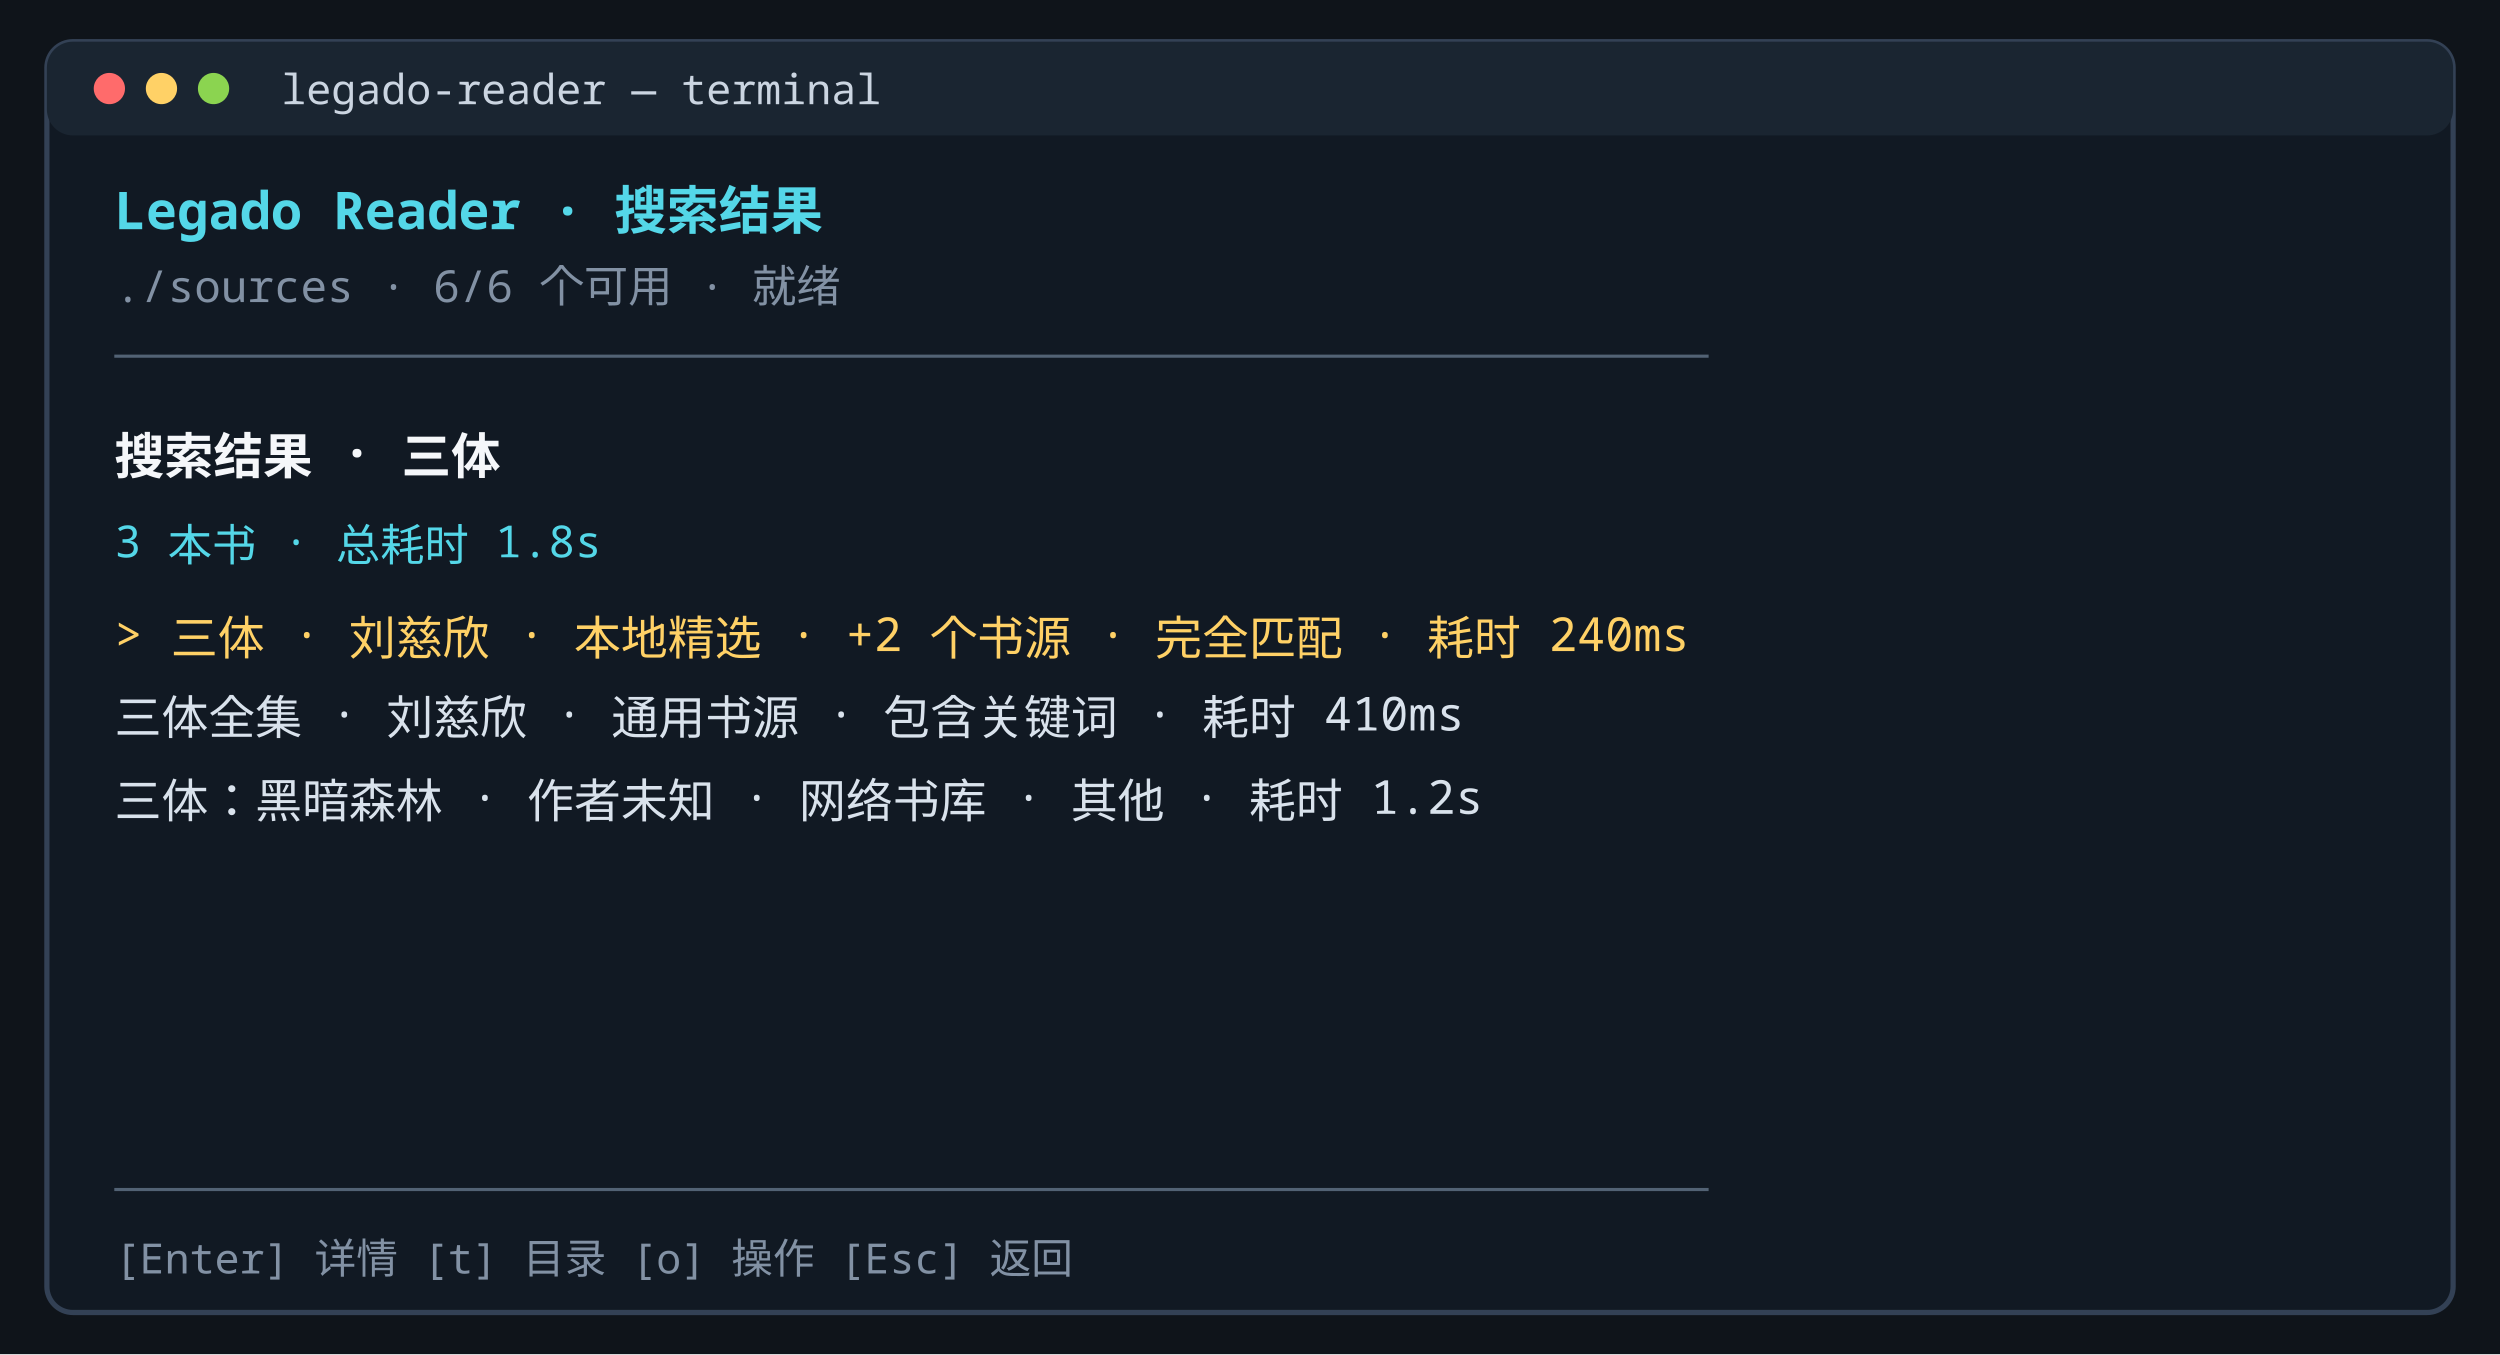
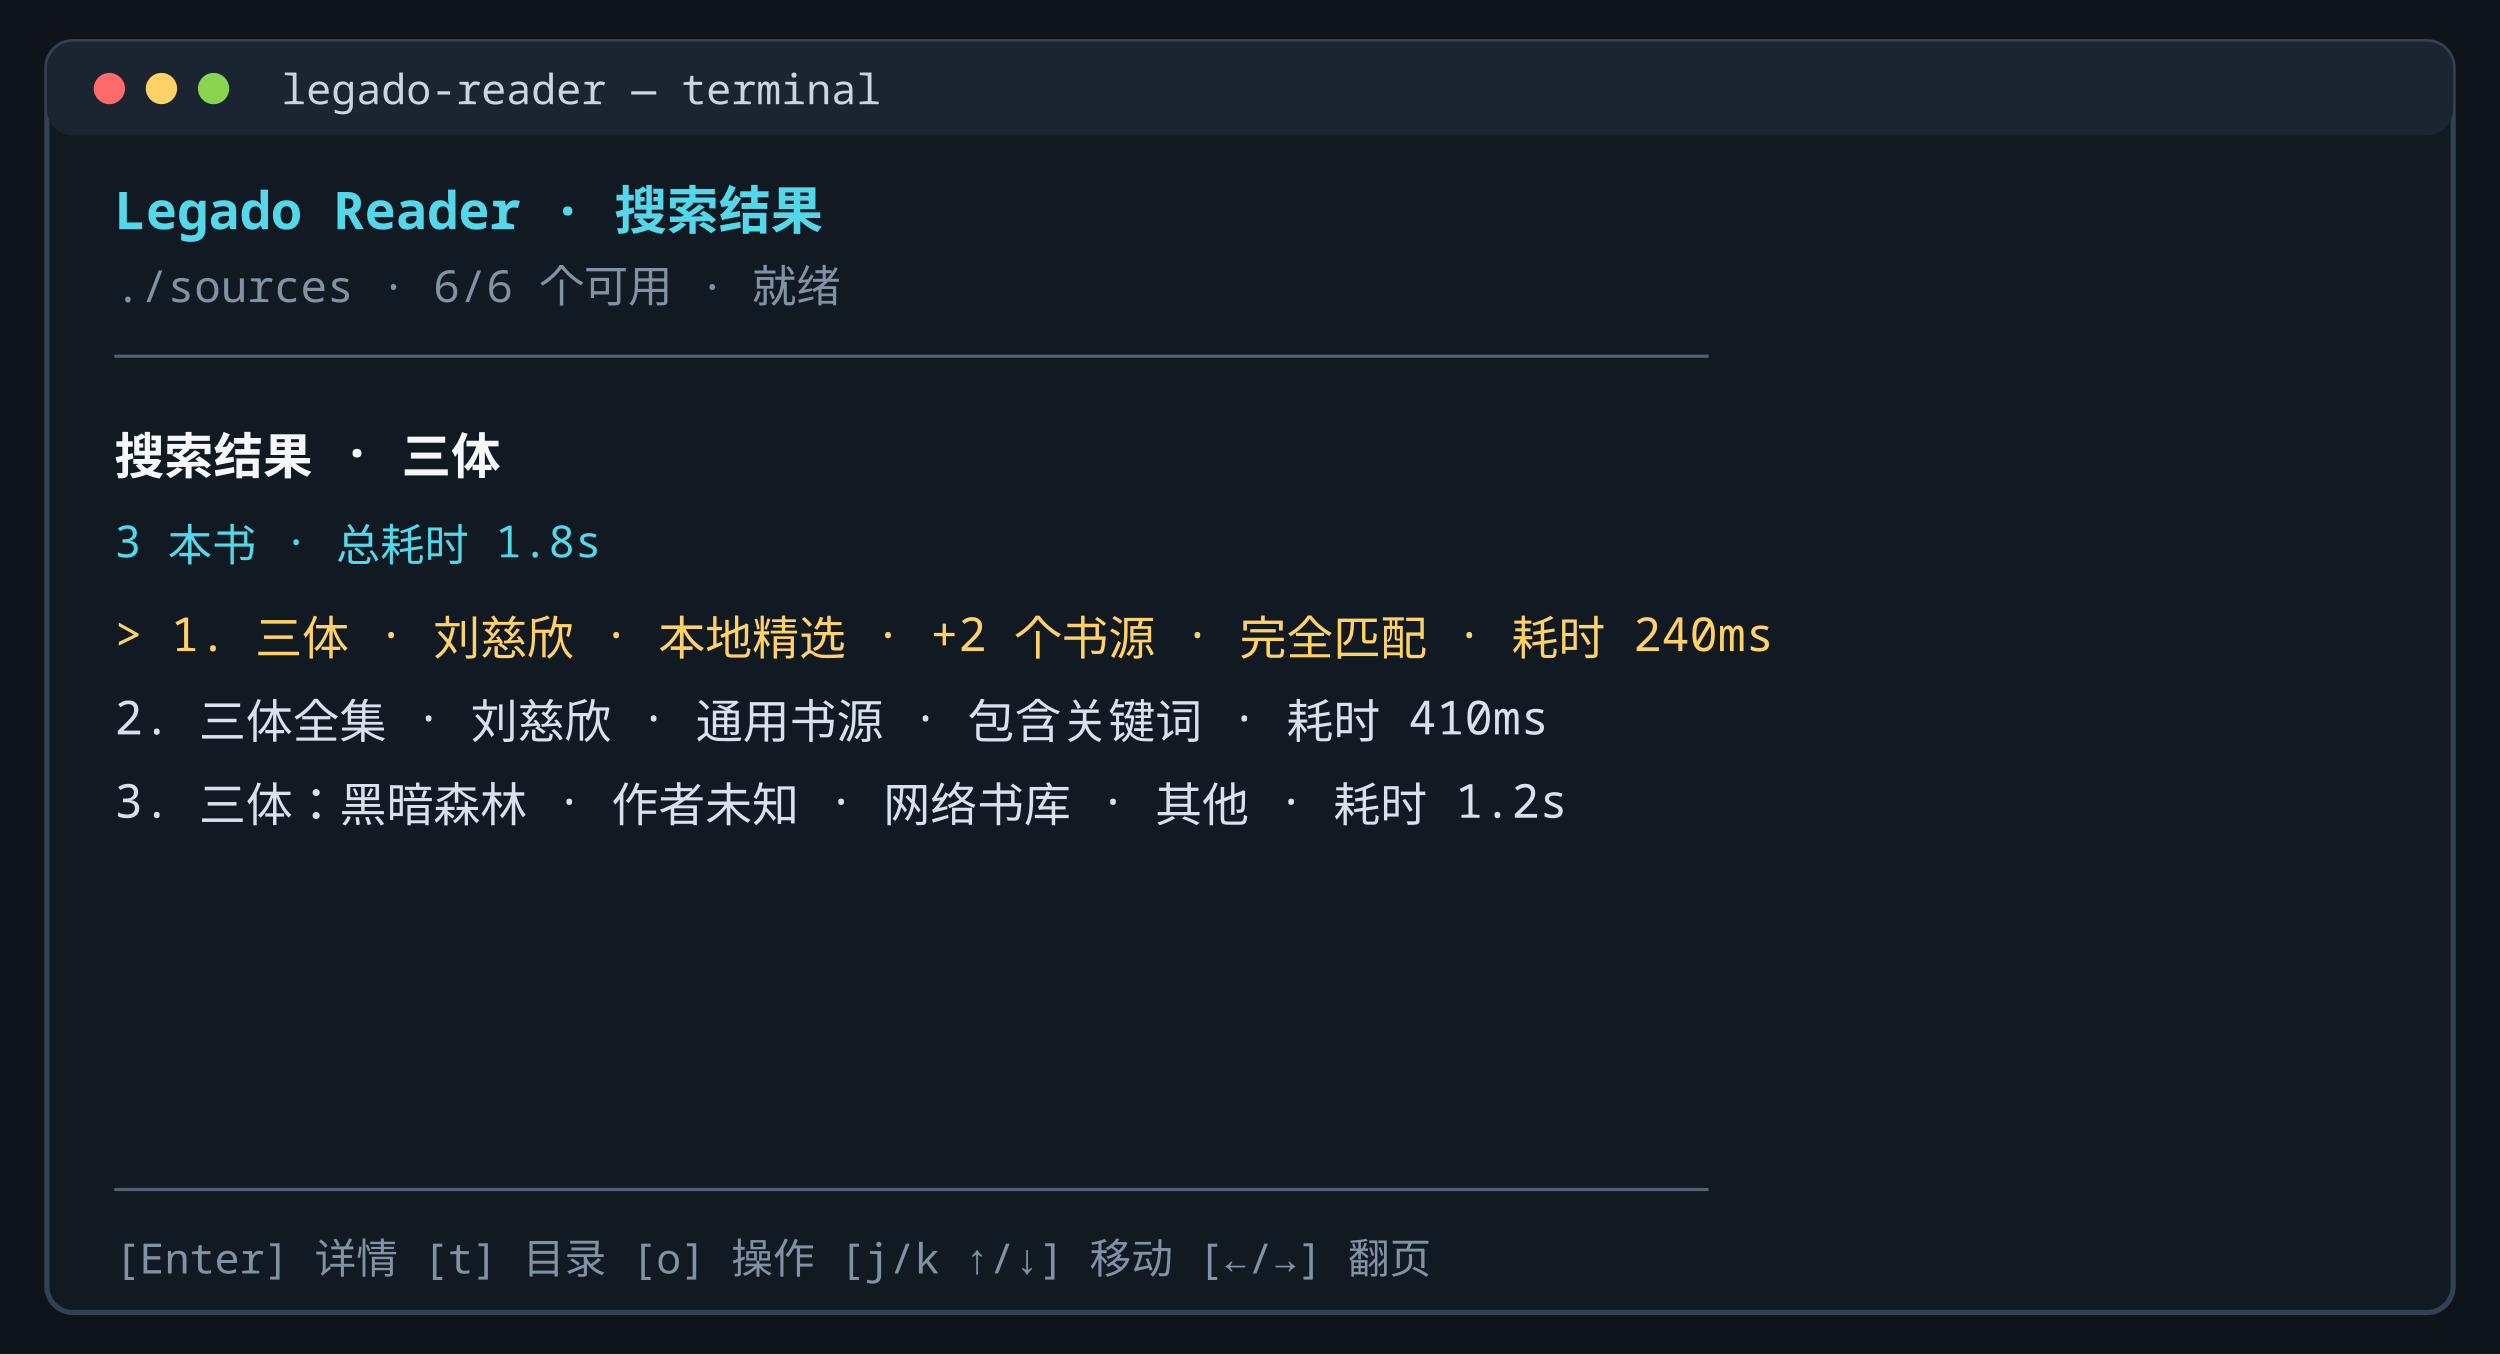
<svg xmlns="http://www.w3.org/2000/svg" width="960" height="520" viewBox="0 0 960 520" role="img" aria-labelledby="title desc">
  <rect width="960" height="520" fill="#0f141a" />
  <rect x="18" y="16" width="924" height="488" rx="10" fill="#111923" stroke="#334155" stroke-width="2" />
  <rect x="18" y="16" width="924" height="36" rx="10" fill="#1a2531" />
  <circle cx="42" cy="34" r="6" fill="#ff6b6b" />
  <circle cx="62" cy="34" r="6" fill="#ffd166" />
  <circle cx="82" cy="34" r="6" fill="#8bd450" />
  <text x="108" y="40" fill="#cbd5e1" font-family="SFMono-Regular,Menlo,Consolas,'Noto Sans Mono',monospace" font-size="16">legado-reader — terminal</text>
  <text x="44" y="88" fill="#54d7e8" font-family="SFMono-Regular,Menlo,Consolas,'Noto Sans Mono',monospace" font-size="20" font-weight="700">Legado Reader  ·  搜索结果</text>
  <text x="44" y="116" fill="#8291a4" font-family="SFMono-Regular,Menlo,Consolas,'Noto Sans Mono',monospace" font-size="17">./sources · 6/6 个可用 · 就绪</text>
  <text x="44" y="143" fill="#526274" font-family="SFMono-Regular,Menlo,Consolas,'Noto Sans Mono',monospace" font-size="17">────────────────────────────────────────────────────────────</text>
  <text x="44" y="182" fill="#f5f7fa" font-family="SFMono-Regular,Menlo,Consolas,'Noto Sans Mono',monospace" font-size="19" font-weight="700">搜索结果 · 三体</text>
  <text x="44" y="214" fill="#54d7e8" font-family="SFMono-Regular,Menlo,Consolas,'Noto Sans Mono',monospace" font-size="17">3 本书 · 总耗时 1.8s</text>
-   <text x="44" y="250" fill="#ffd166" font-family="SFMono-Regular,Menlo,Consolas,'Noto Sans Mono',monospace" font-size="18">&gt; 三体 · 刘慈欣 · 本地精选 · +2 个书源 · 完全匹配 · 耗时 240ms</text>
-   <text x="44" y="282" fill="#d9e2ec" font-family="SFMono-Regular,Menlo,Consolas,'Noto Sans Mono',monospace" font-size="18">  三体全集 · 刘慈欣 · 通用书源 · 包含关键词 · 耗时 410ms</text>
-   <text x="44" y="314" fill="#d9e2ec" font-family="SFMono-Regular,Menlo,Consolas,'Noto Sans Mono',monospace" font-size="18">  三体：黑暗森林 · 作者未知 · 网络书库 · 其他 · 耗时 1.2s</text>
+   <text x="44" y="250" fill="#ffd166" font-family="SFMono-Regular,Menlo,Consolas,'Noto Sans Mono',monospace" font-size="18">&gt; 1. 三体 · 刘慈欣 · 本地精选 · +2 个书源 · 完全匹配 · 耗时 240ms</text>
+   <text x="44" y="282" fill="#d9e2ec" font-family="SFMono-Regular,Menlo,Consolas,'Noto Sans Mono',monospace" font-size="18">  2. 三体全集 · 刘慈欣 · 通用书源 · 包含关键词 · 耗时 410ms</text>
+   <text x="44" y="314" fill="#d9e2ec" font-family="SFMono-Regular,Menlo,Consolas,'Noto Sans Mono',monospace" font-size="18">  3. 三体：黑暗森林 · 作者未知 · 网络书库 · 其他 · 耗时 1.2s</text>
  <text x="44" y="463" fill="#526274" font-family="SFMono-Regular,Menlo,Consolas,'Noto Sans Mono',monospace" font-size="17">────────────────────────────────────────────────────────────</text>
-   <text x="44" y="489" fill="#8291a4" font-family="SFMono-Regular,Menlo,Consolas,'Noto Sans Mono',monospace" font-size="16">[Enter] 详情  [t] 目录  [o] 操作  [Esc] 返回</text>
+   <text x="44" y="489" fill="#8291a4" font-family="SFMono-Regular,Menlo,Consolas,'Noto Sans Mono',monospace" font-size="16">[Enter] 详情  [t] 目录  [o] 操作  [j/k ↑/↓] 移动  [←/→] 翻页</text>
</svg>
